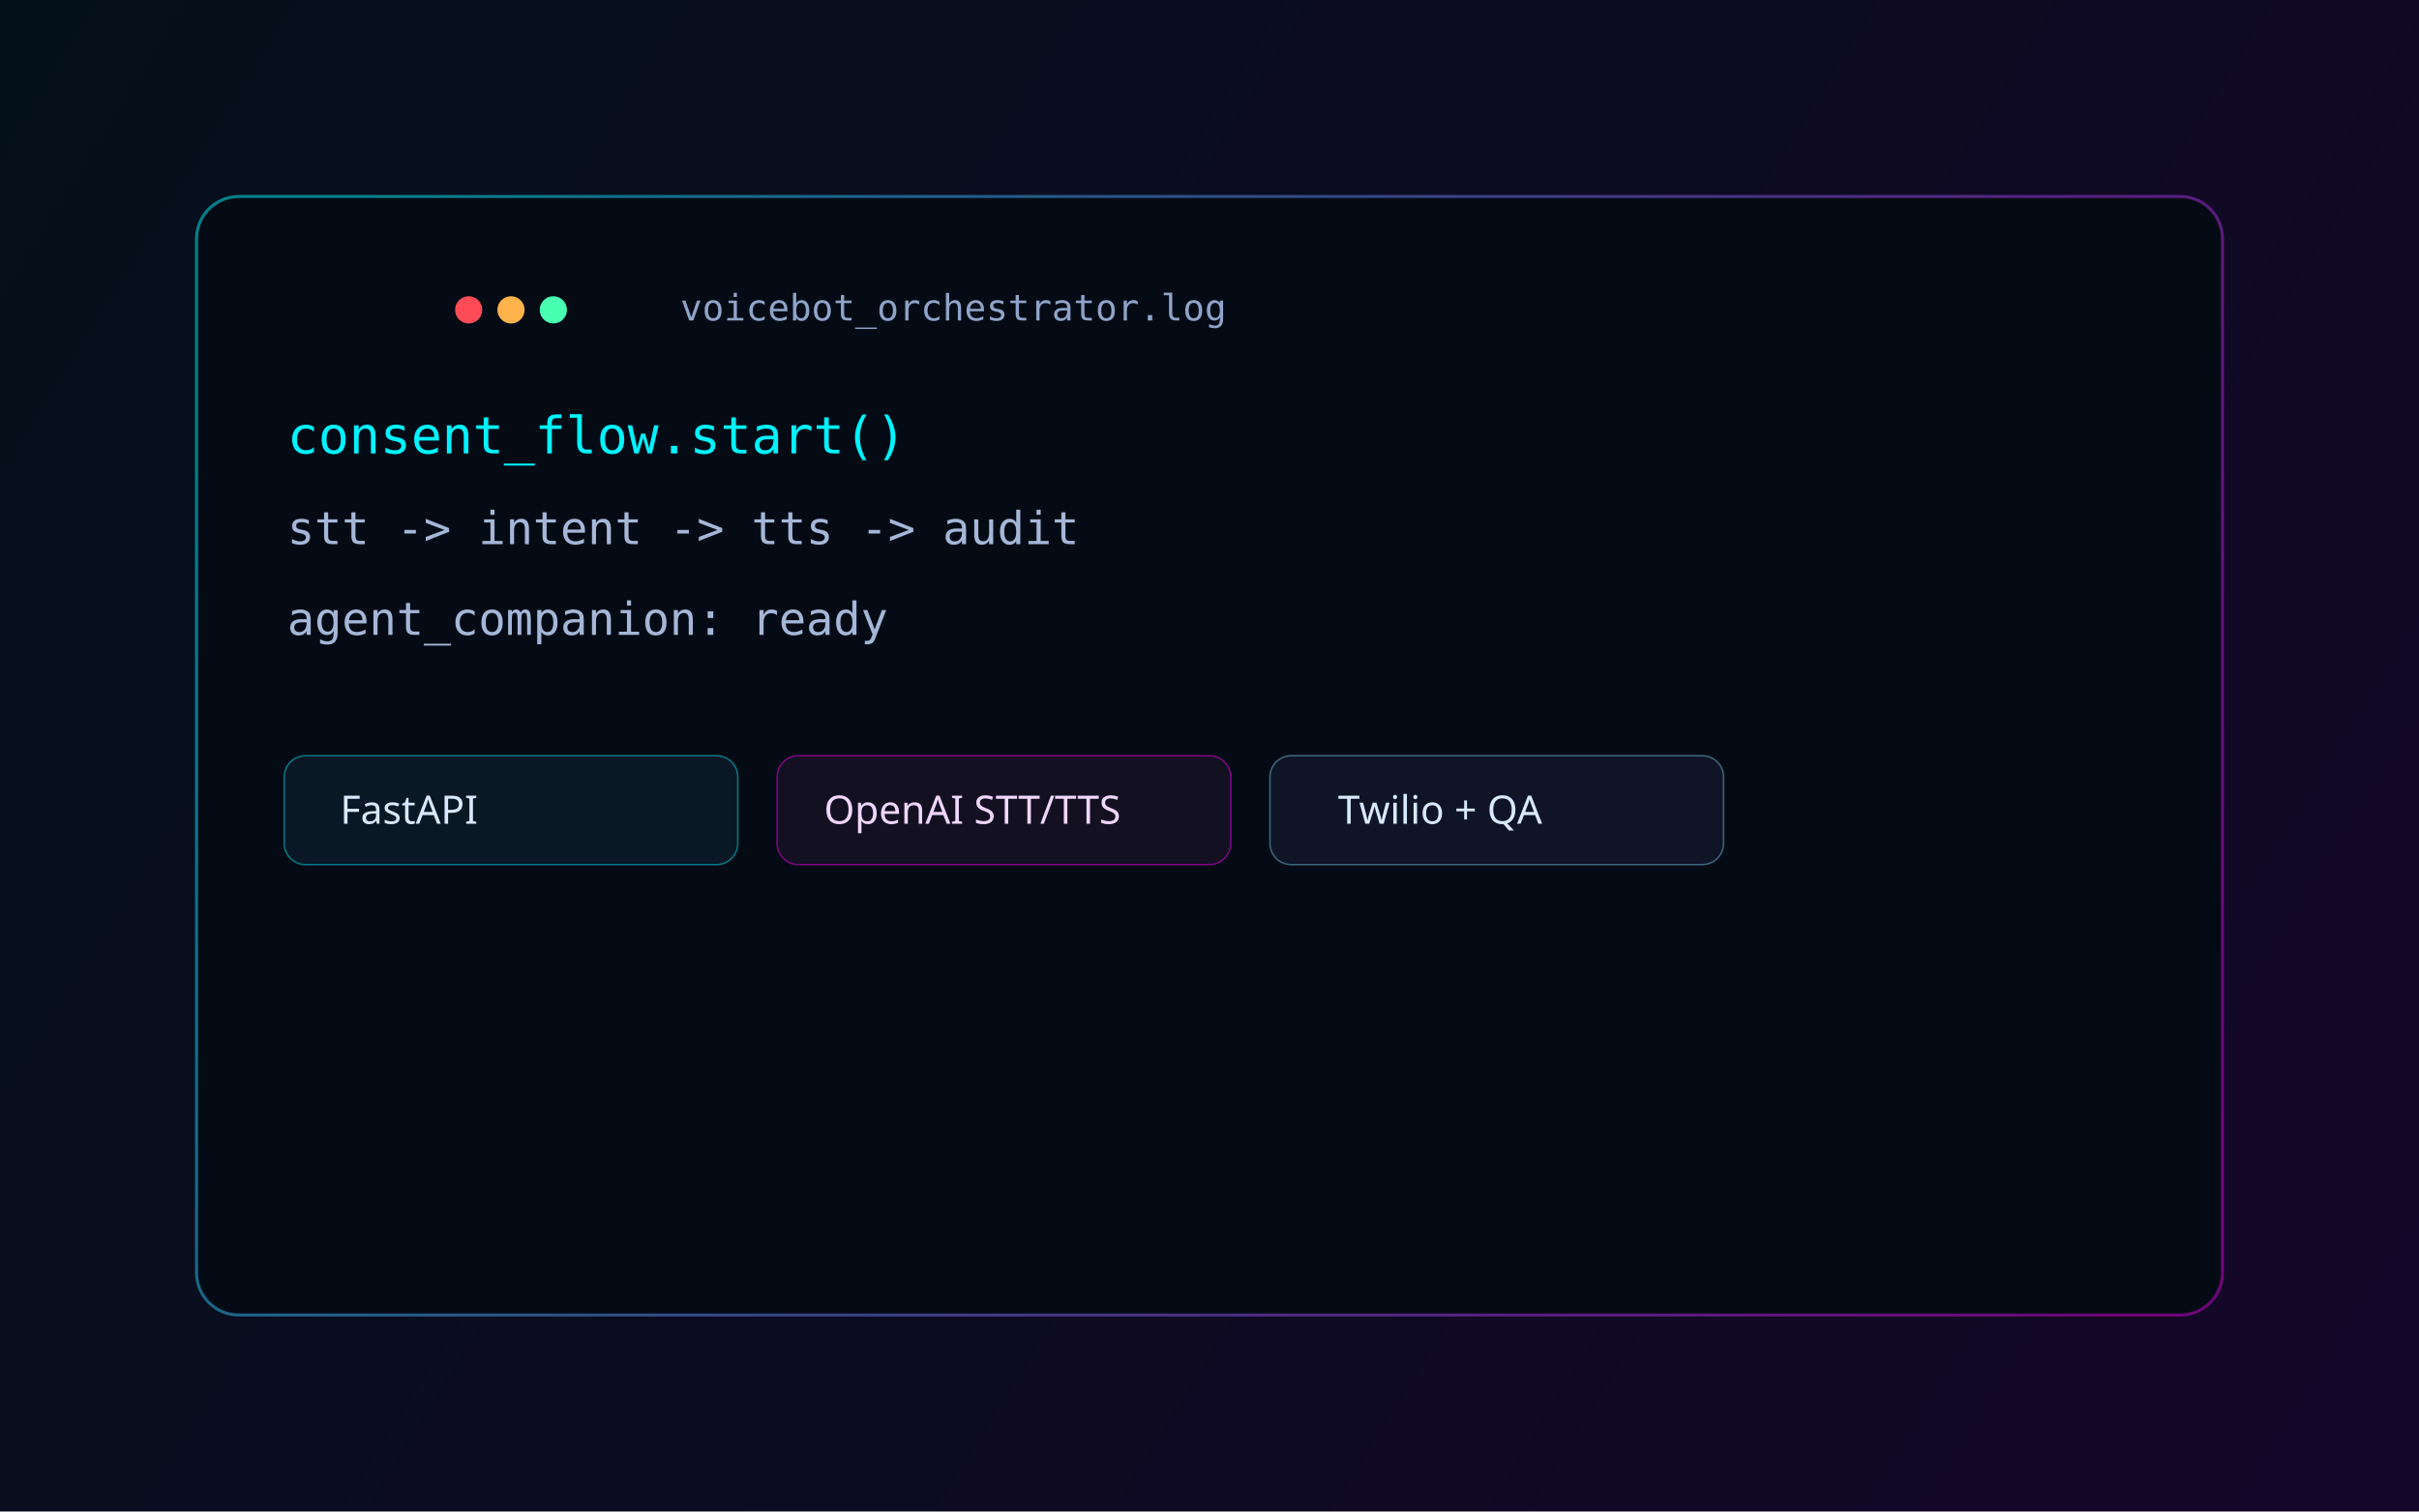
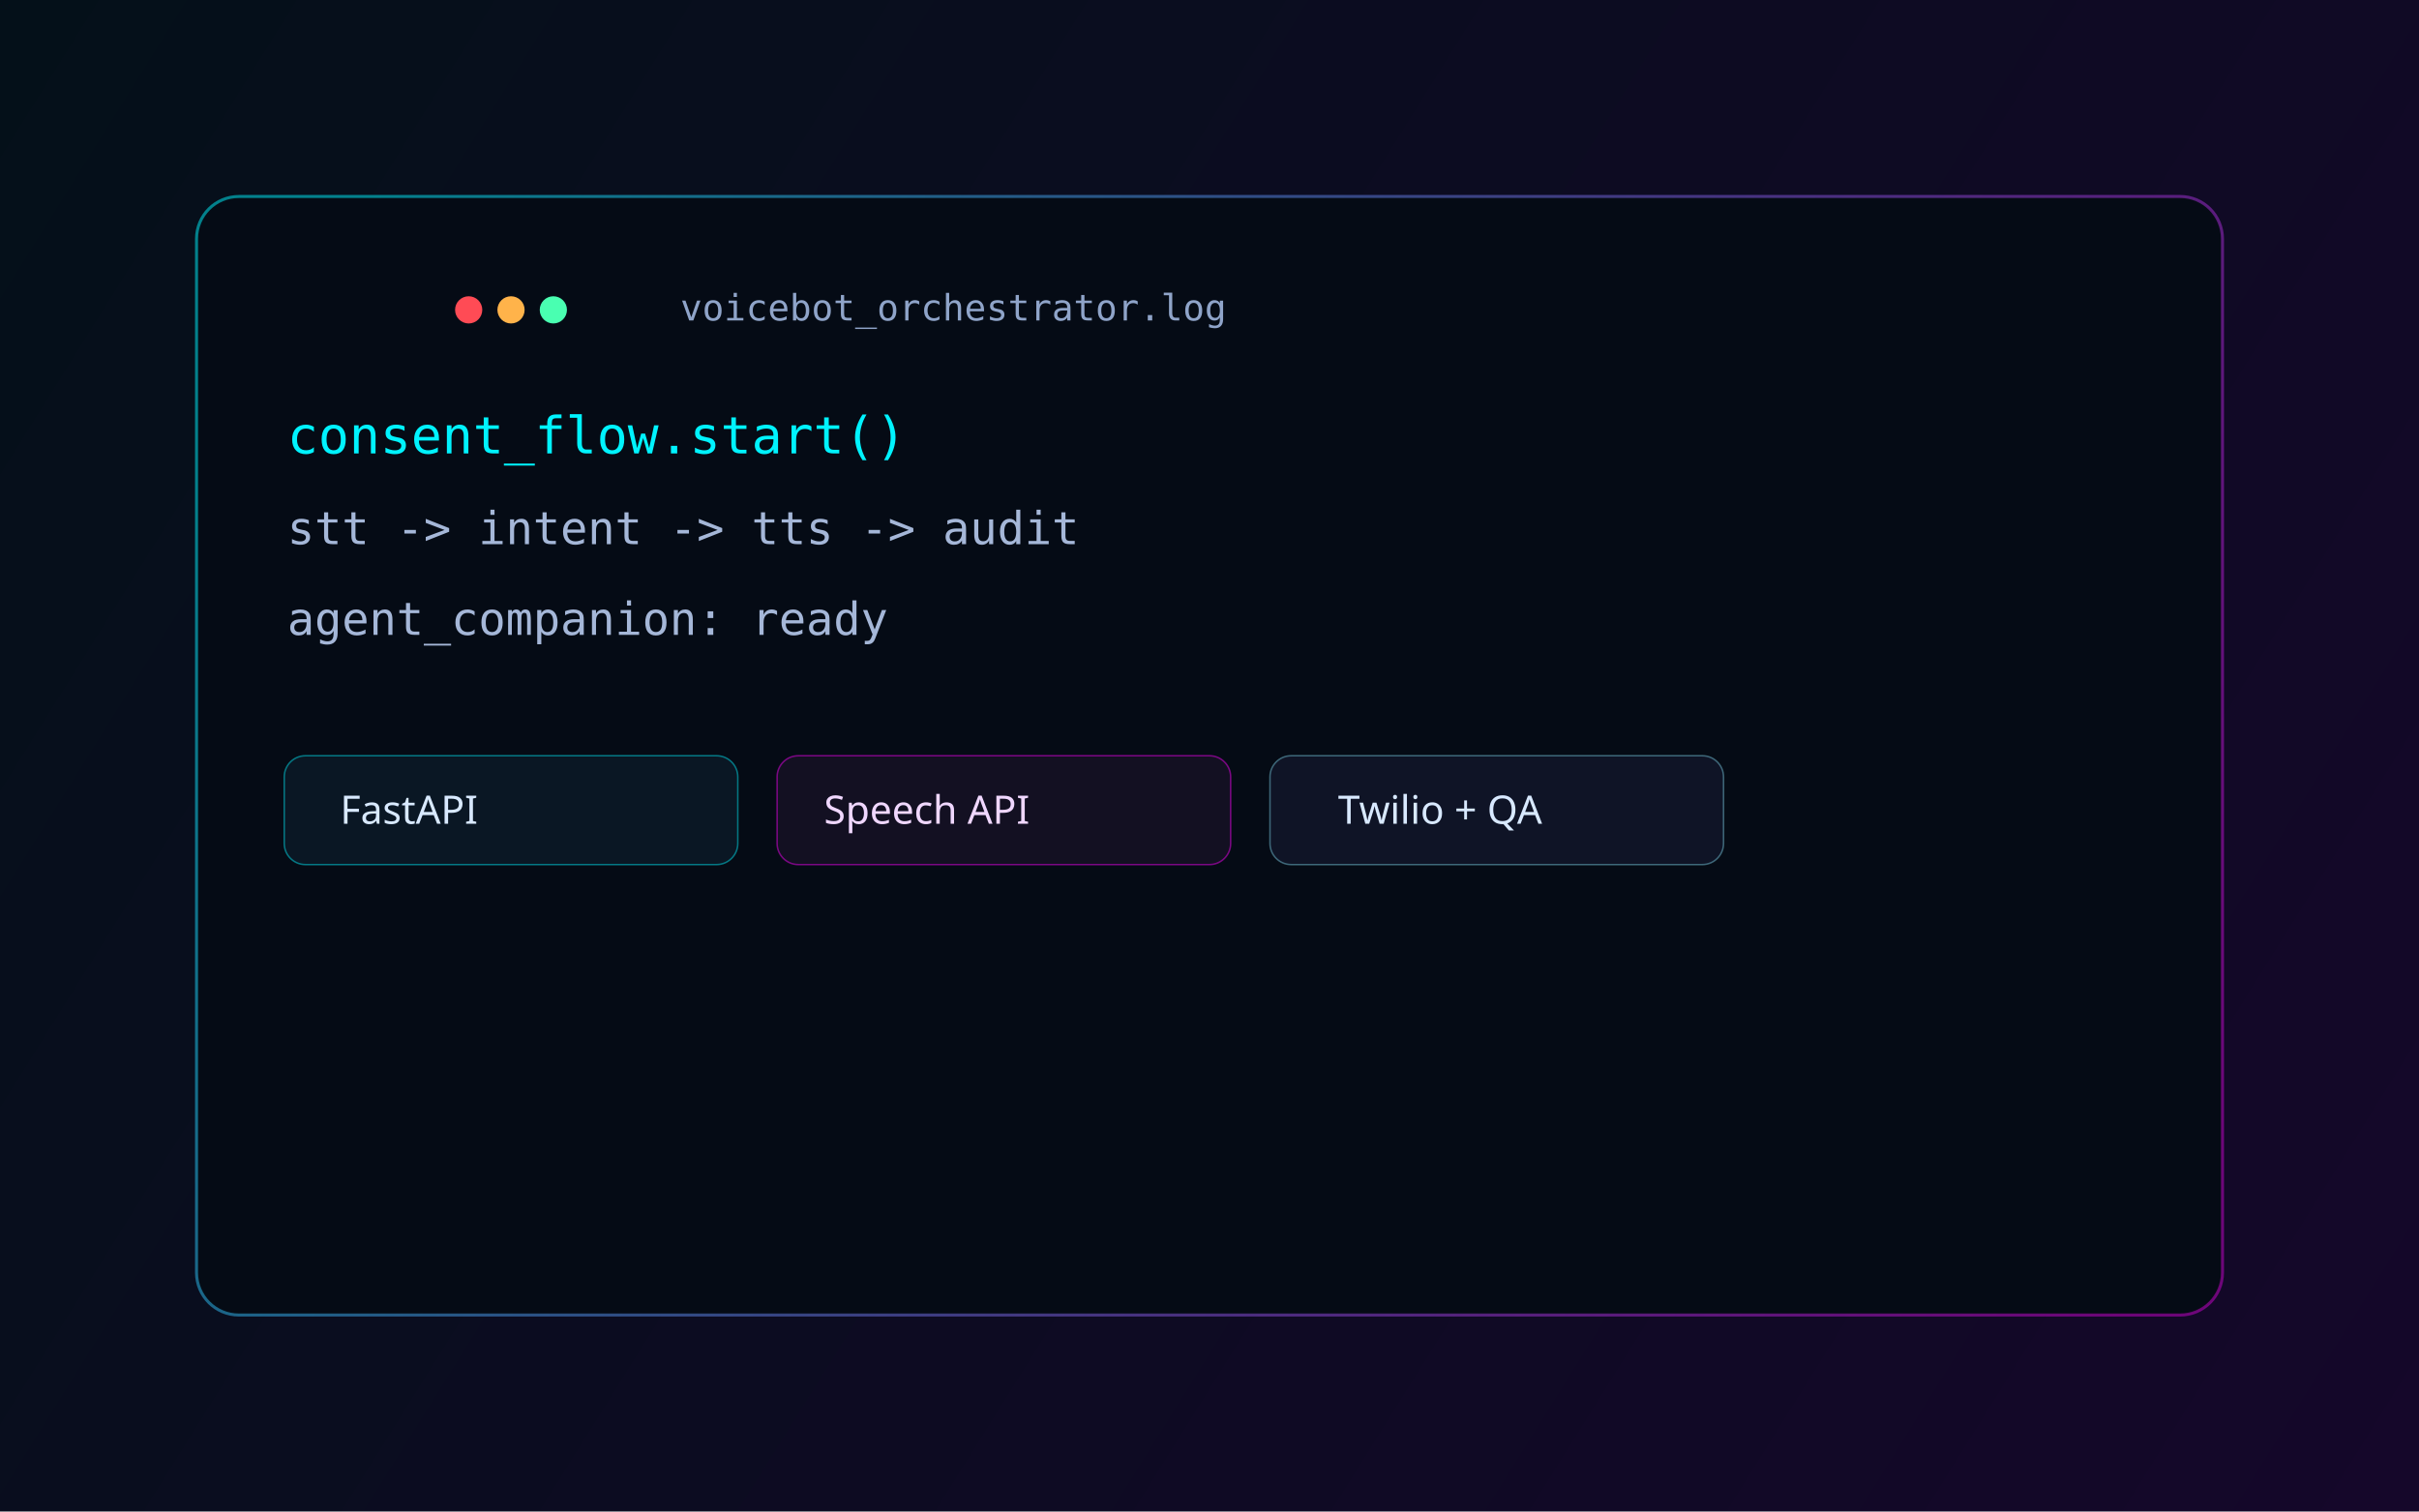
<svg xmlns="http://www.w3.org/2000/svg" width="1600" height="1000" viewBox="0 0 1600 1000" fill="none">
  <defs>
    <linearGradient id="bg" x1="0" y1="0" x2="1600" y2="1000" gradientUnits="userSpaceOnUse">
      <stop stop-color="#041019" />
      <stop offset="1" stop-color="#15072A" />
    </linearGradient>
    <linearGradient id="accent" x1="220" y1="170" x2="1430" y2="830" gradientUnits="userSpaceOnUse">
      <stop stop-color="#00F3FF" stop-opacity="0.5" />
      <stop offset="1" stop-color="#FF00FF" stop-opacity="0.4" />
    </linearGradient>
  </defs>
  <rect width="1600" height="1000" fill="url(#bg)" />
  <rect x="130" y="130" width="1340" height="740" rx="28" fill="#050B15" stroke="url(#accent)" stroke-width="2" />
  <circle cx="310" cy="205" r="9" fill="#FF4B55" />
  <circle cx="338" cy="205" r="9" fill="#FFB34A" />
  <circle cx="366" cy="205" r="9" fill="#49FFB1" />
  <text x="450" y="212" fill="#8FA4C9" font-size="24" font-family="monospace">voicebot_orchestrator.log</text>
  <text x="190" y="300" fill="#00F3FF" font-size="34" font-family="monospace">consent_flow.start()</text>
  <text x="190" y="360" fill="#A5B7D8" font-size="30" font-family="monospace">stt -&gt; intent -&gt; tts -&gt; audit</text>
  <text x="190" y="420" fill="#A5B7D8" font-size="30" font-family="monospace">agent_companion: ready</text>
  <rect x="188" y="500" width="300" height="72" rx="14" fill="#0A1724" stroke="#00F3FF" stroke-opacity="0.45" />
  <rect x="514" y="500" width="300" height="72" rx="14" fill="#131022" stroke="#FF00FF" stroke-opacity="0.45" />
  <rect x="840" y="500" width="300" height="72" rx="14" fill="#0F1426" stroke="#8AE9FF" stroke-opacity="0.4" />
  <text x="225" y="545" fill="#D8E9FF" font-size="26" font-family="sans-serif">FastAPI</text>
-   <text x="545" y="545" fill="#F0D7FF" font-size="26" font-family="sans-serif">OpenAI STT/TTS</text>
+   <text x="545" y="545" fill="#F0D7FF" font-size="26" font-family="sans-serif">Speech API</text>
  <text x="885" y="545" fill="#D8E9FF" font-size="26" font-family="sans-serif">Twilio + QA</text>
</svg>
